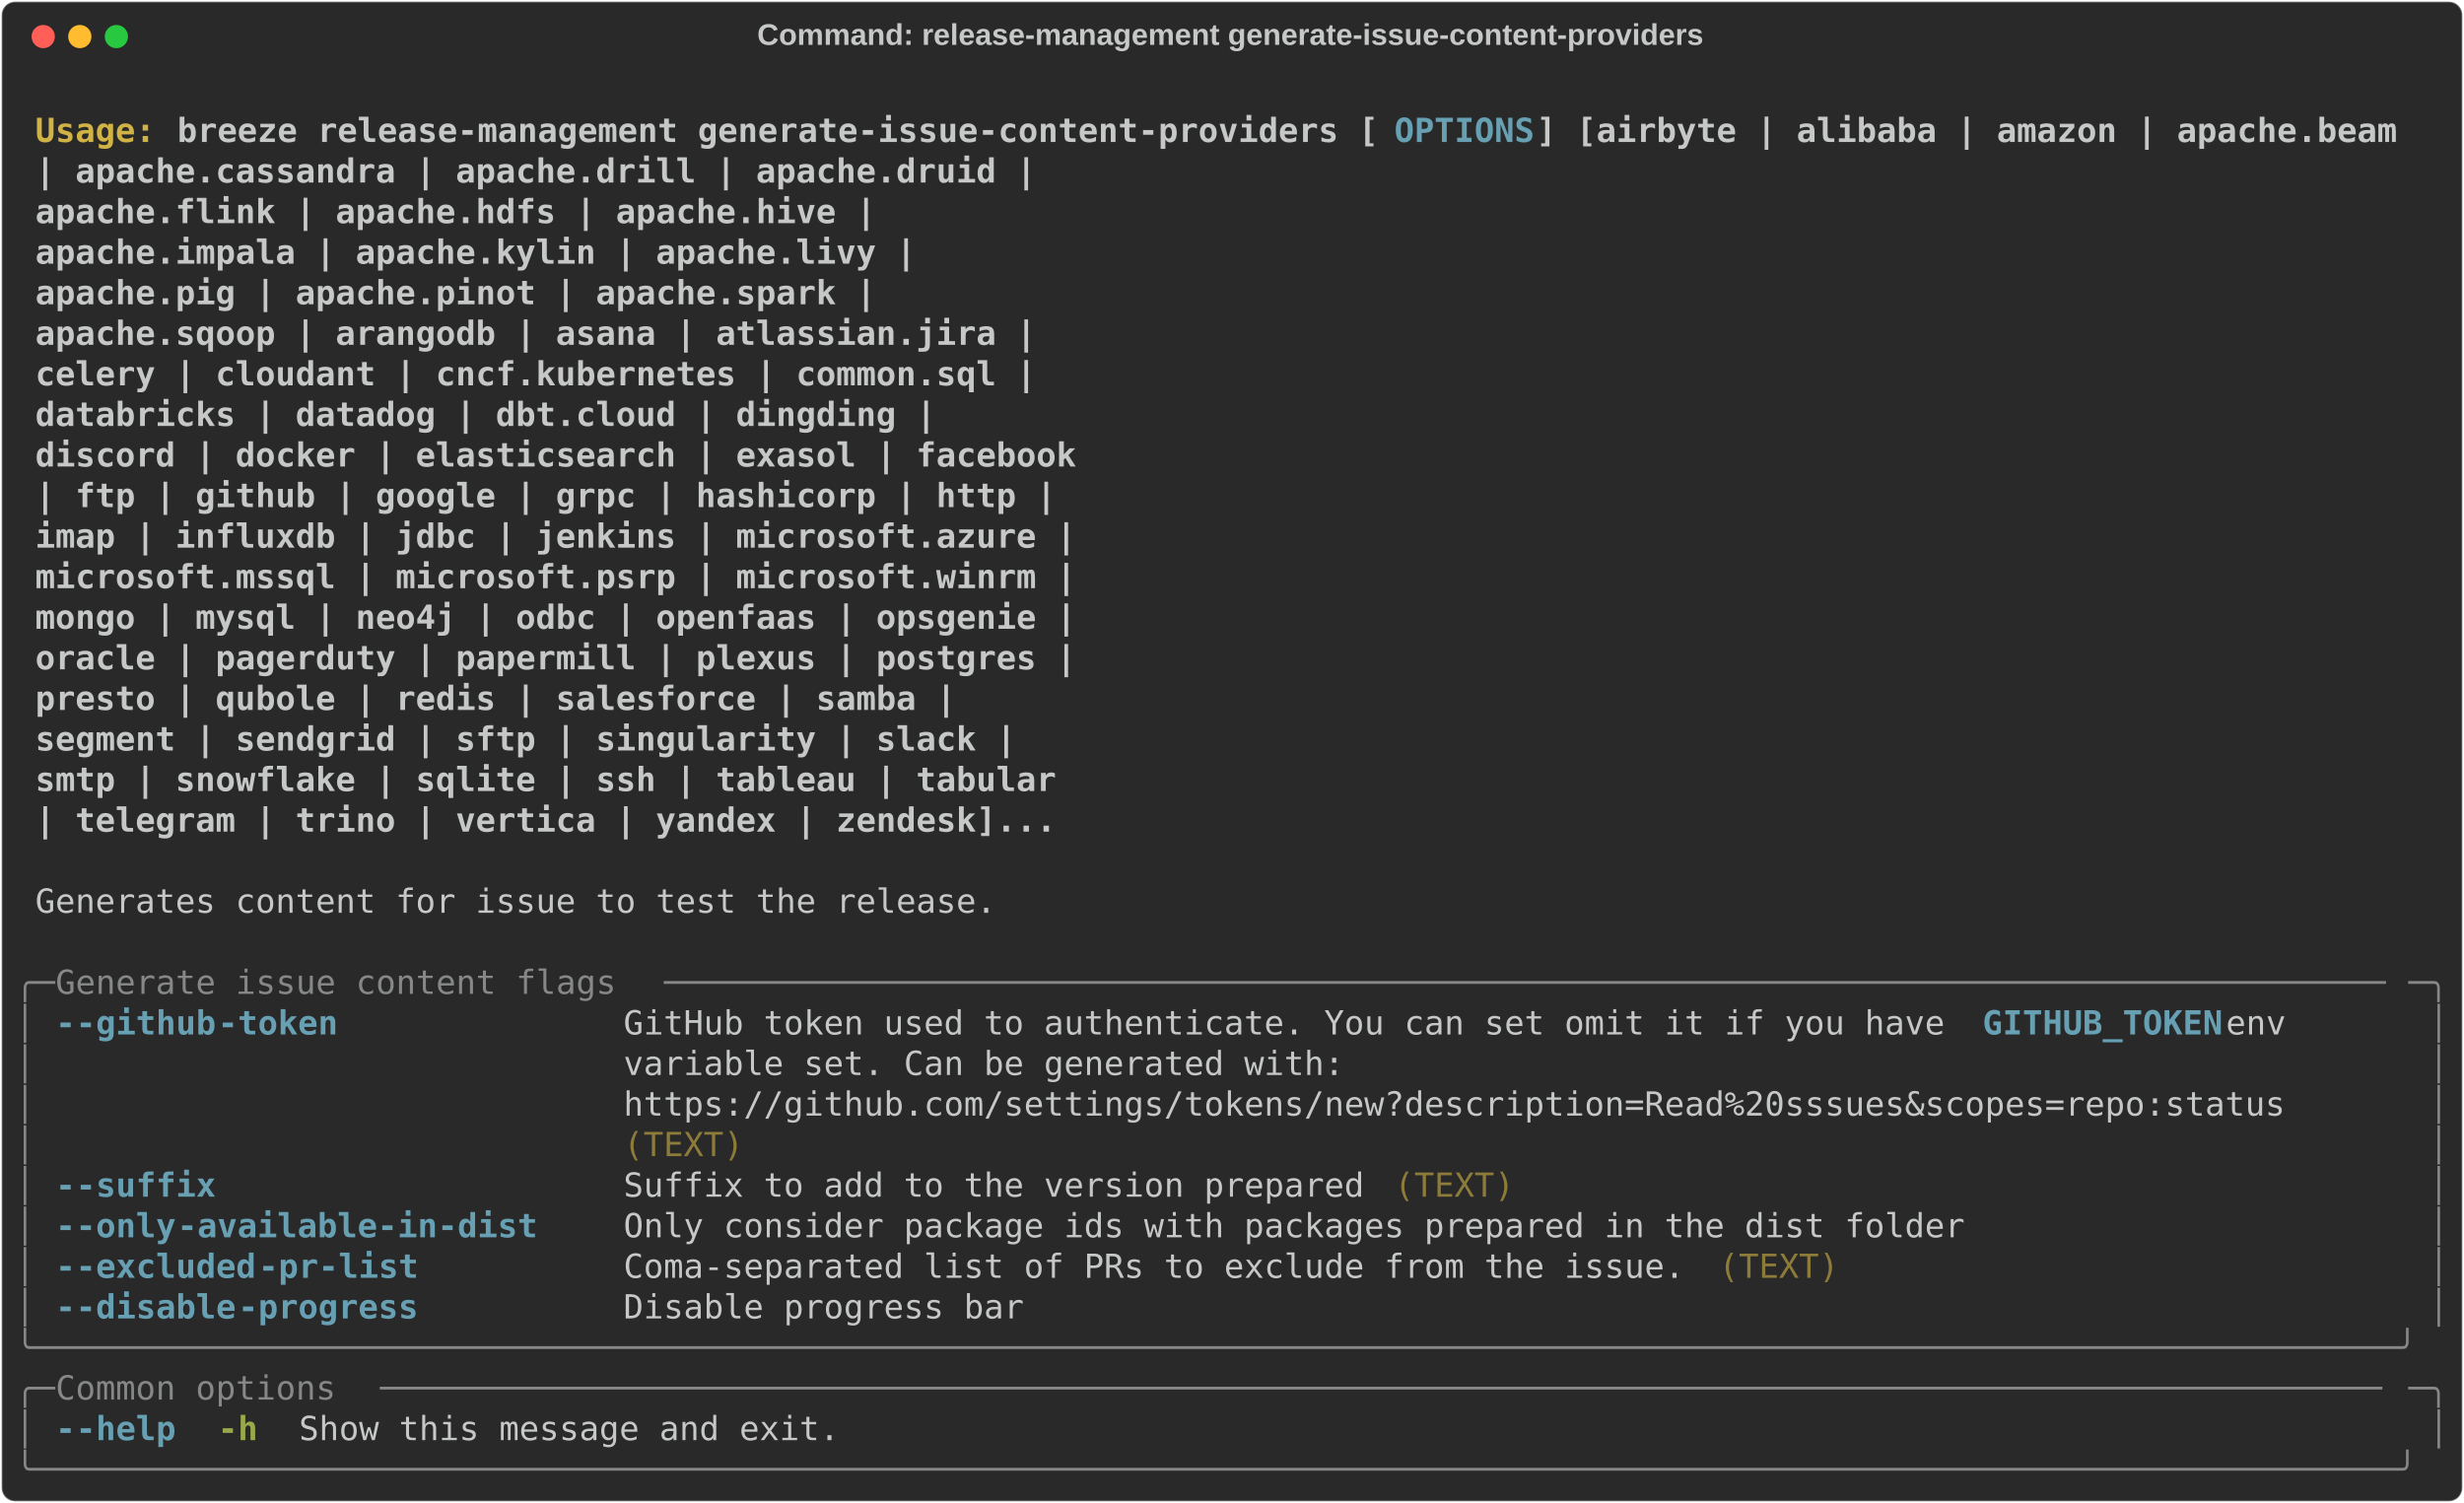
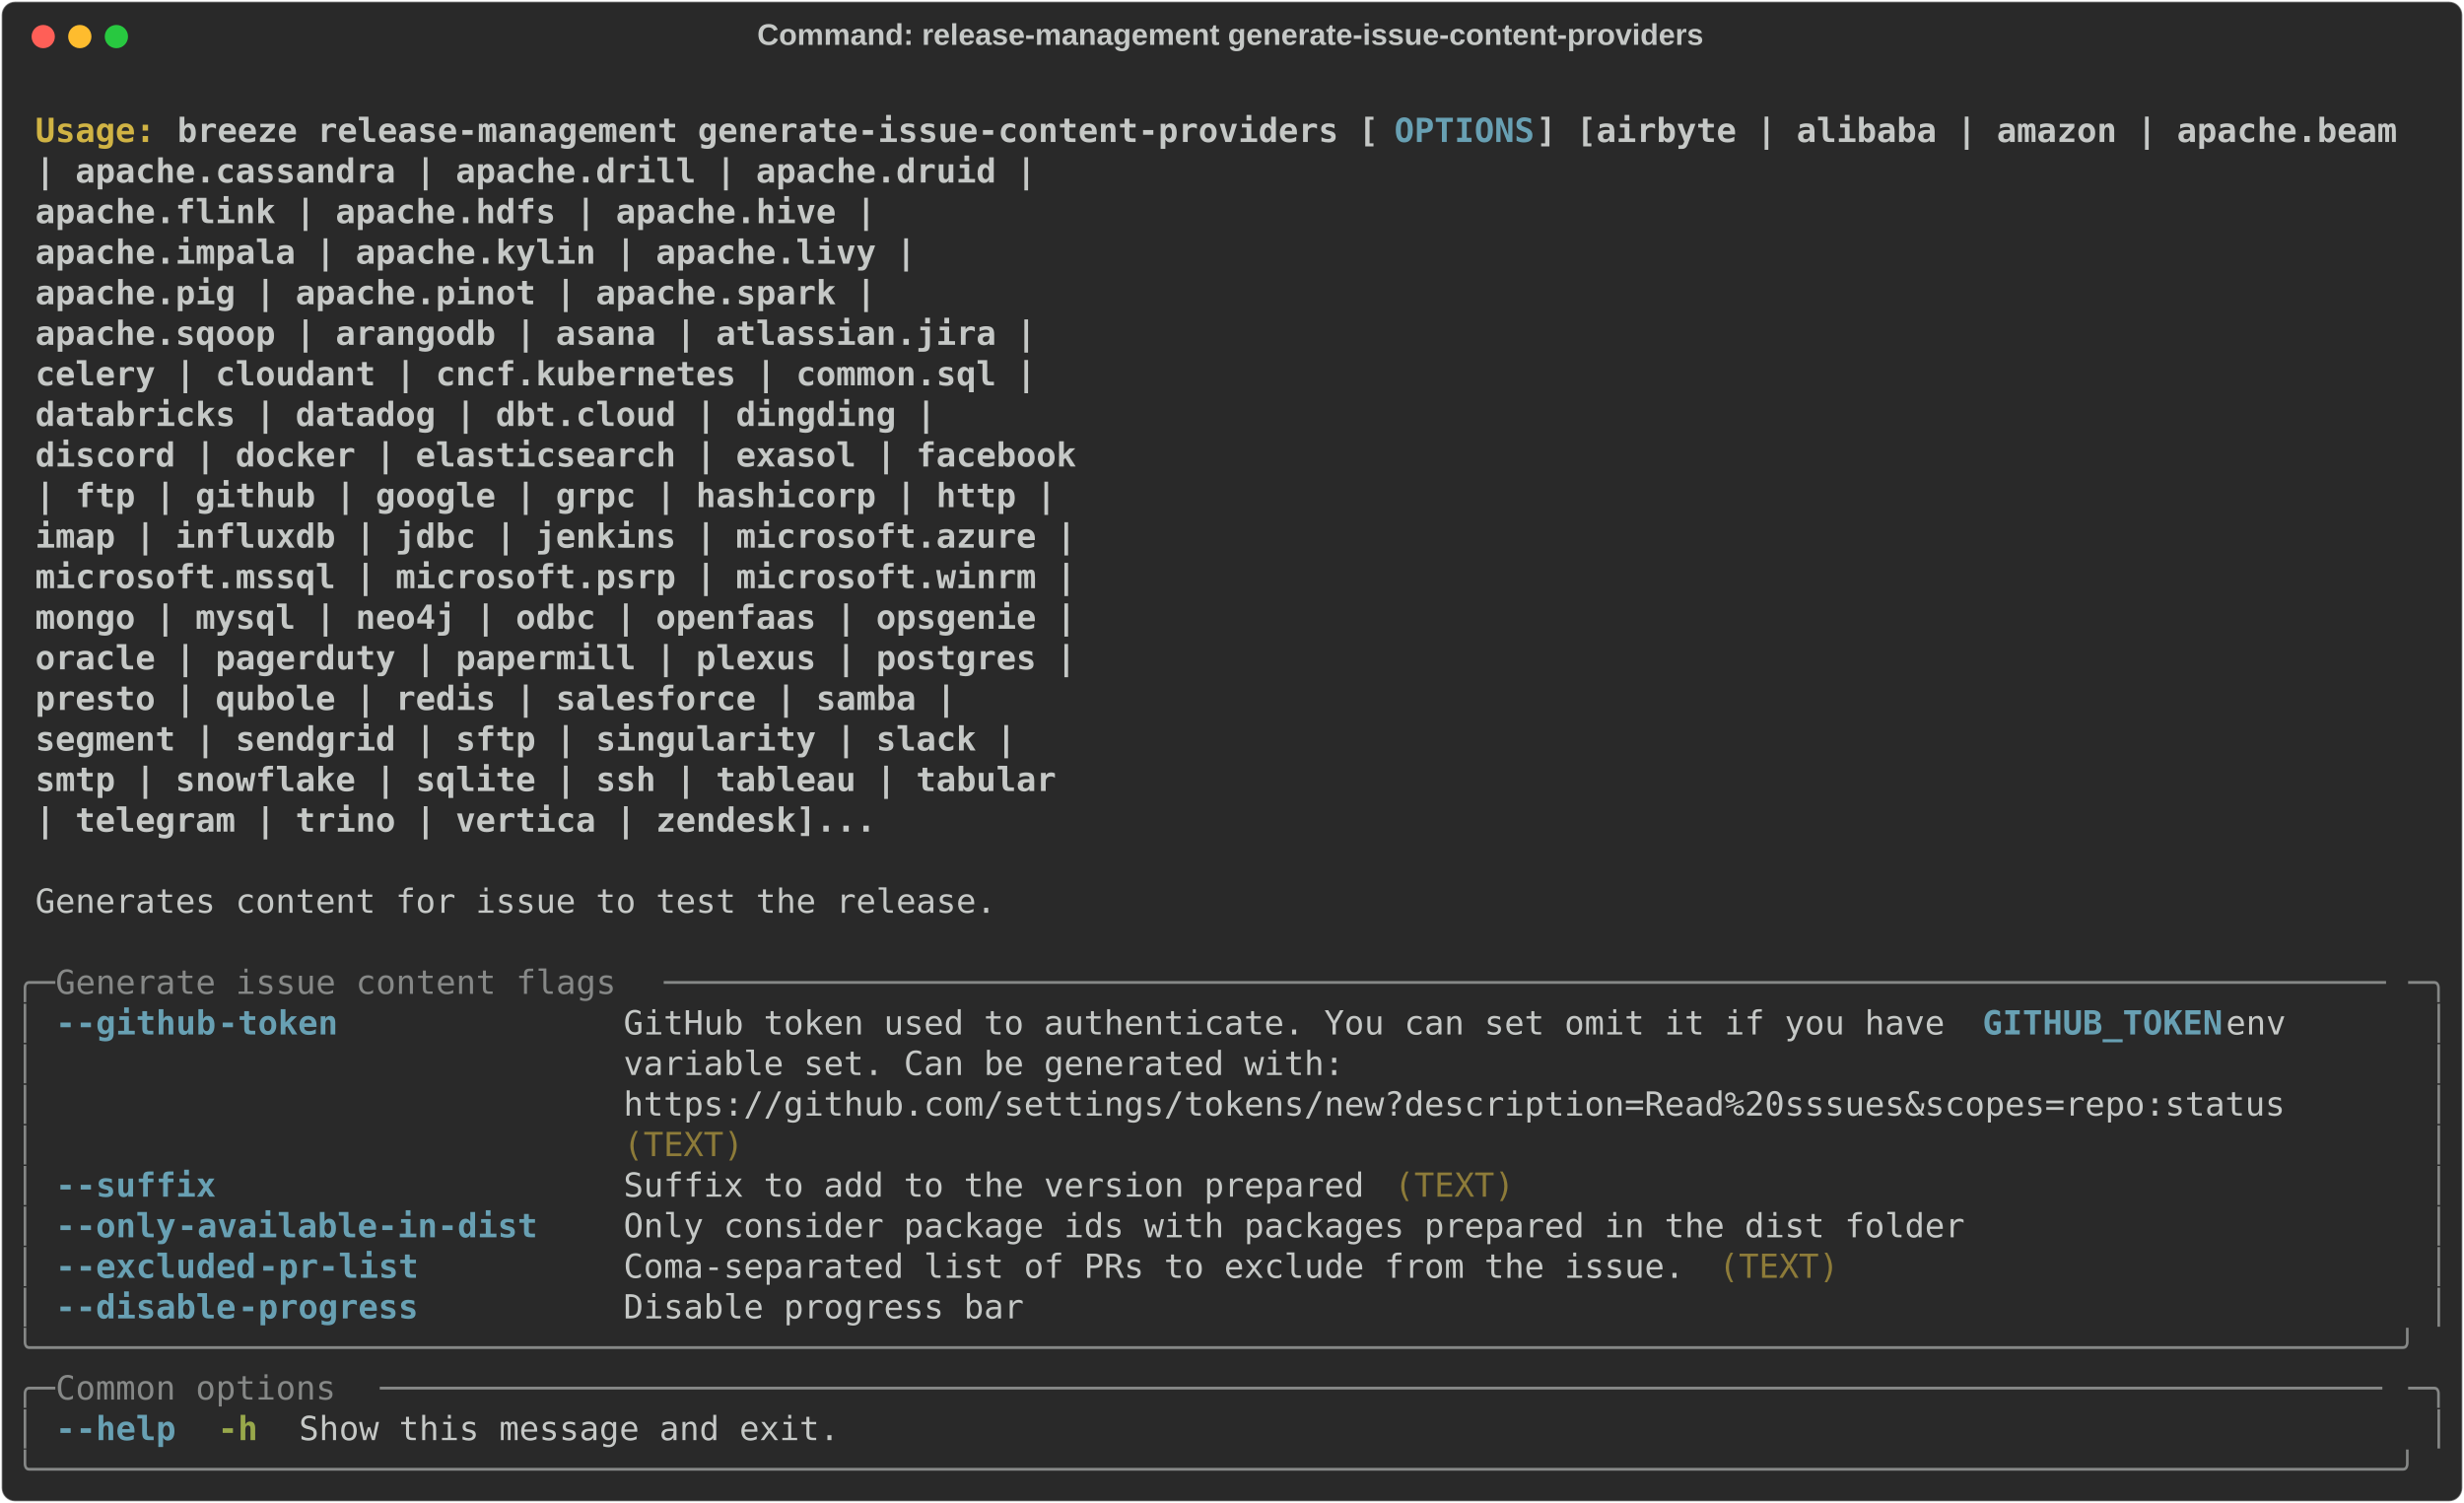
<svg xmlns="http://www.w3.org/2000/svg" class="rich-terminal" viewBox="0 0 1482 904.0">
  <style>

    @font-face {
        font-family: "Fira Code";
        src: local("FiraCode-Regular"),
                url("https://cdnjs.cloudflare.com/ajax/libs/firacode/6.2.0/woff2/FiraCode-Regular.woff2") format("woff2"),
                url("https://cdnjs.cloudflare.com/ajax/libs/firacode/6.2.0/woff/FiraCode-Regular.woff") format("woff");
        font-style: normal;
        font-weight: 400;
    }
    @font-face {
        font-family: "Fira Code";
        src: local("FiraCode-Bold"),
                url("https://cdnjs.cloudflare.com/ajax/libs/firacode/6.2.0/woff2/FiraCode-Bold.woff2") format("woff2"),
                url("https://cdnjs.cloudflare.com/ajax/libs/firacode/6.2.0/woff/FiraCode-Bold.woff") format("woff");
        font-style: bold;
        font-weight: 700;
    }

    .breeze-release-management-generate-issue-content-providers-matrix {
        font-family: Fira Code, monospace;
        font-size: 20px;
        line-height: 24.4px;
        font-variant-east-asian: full-width;
    }

    .breeze-release-management-generate-issue-content-providers-title {
        font-size: 18px;
        font-weight: bold;
        font-family: arial;
    }

    .breeze-release-management-generate-issue-content-providers-r1 { fill: #c5c8c6;font-weight: bold }
.breeze-release-management-generate-issue-content-providers-r2 { fill: #c5c8c6 }
.breeze-release-management-generate-issue-content-providers-r3 { fill: #d0b344;font-weight: bold }
.breeze-release-management-generate-issue-content-providers-r4 { fill: #68a0b3;font-weight: bold }
.breeze-release-management-generate-issue-content-providers-r5 { fill: #868887 }
.breeze-release-management-generate-issue-content-providers-r6 { fill: #8d7b39 }
.breeze-release-management-generate-issue-content-providers-r7 { fill: #98a84b;font-weight: bold }
    </style>
  <defs>
    <clipPath id="breeze-release-management-generate-issue-content-providers-clip-terminal">
      <rect x="0" y="0" width="1463.0" height="853.0" />
    </clipPath>
    <clipPath id="breeze-release-management-generate-issue-content-providers-line-0">
      <rect x="0" y="1.5" width="1464" height="24.65" />
    </clipPath>
    <clipPath id="breeze-release-management-generate-issue-content-providers-line-1">
      <rect x="0" y="25.9" width="1464" height="24.65" />
    </clipPath>
    <clipPath id="breeze-release-management-generate-issue-content-providers-line-2">
      <rect x="0" y="50.3" width="1464" height="24.65" />
    </clipPath>
    <clipPath id="breeze-release-management-generate-issue-content-providers-line-3">
      <rect x="0" y="74.7" width="1464" height="24.65" />
    </clipPath>
    <clipPath id="breeze-release-management-generate-issue-content-providers-line-4">
      <rect x="0" y="99.1" width="1464" height="24.65" />
    </clipPath>
    <clipPath id="breeze-release-management-generate-issue-content-providers-line-5">
      <rect x="0" y="123.5" width="1464" height="24.65" />
    </clipPath>
    <clipPath id="breeze-release-management-generate-issue-content-providers-line-6">
      <rect x="0" y="147.9" width="1464" height="24.65" />
    </clipPath>
    <clipPath id="breeze-release-management-generate-issue-content-providers-line-7">
      <rect x="0" y="172.3" width="1464" height="24.65" />
    </clipPath>
    <clipPath id="breeze-release-management-generate-issue-content-providers-line-8">
      <rect x="0" y="196.7" width="1464" height="24.65" />
    </clipPath>
    <clipPath id="breeze-release-management-generate-issue-content-providers-line-9">
      <rect x="0" y="221.1" width="1464" height="24.65" />
    </clipPath>
    <clipPath id="breeze-release-management-generate-issue-content-providers-line-10">
      <rect x="0" y="245.5" width="1464" height="24.65" />
    </clipPath>
    <clipPath id="breeze-release-management-generate-issue-content-providers-line-11">
      <rect x="0" y="269.9" width="1464" height="24.65" />
    </clipPath>
    <clipPath id="breeze-release-management-generate-issue-content-providers-line-12">
      <rect x="0" y="294.3" width="1464" height="24.65" />
    </clipPath>
    <clipPath id="breeze-release-management-generate-issue-content-providers-line-13">
      <rect x="0" y="318.7" width="1464" height="24.65" />
    </clipPath>
    <clipPath id="breeze-release-management-generate-issue-content-providers-line-14">
      <rect x="0" y="343.1" width="1464" height="24.65" />
    </clipPath>
    <clipPath id="breeze-release-management-generate-issue-content-providers-line-15">
      <rect x="0" y="367.5" width="1464" height="24.65" />
    </clipPath>
    <clipPath id="breeze-release-management-generate-issue-content-providers-line-16">
      <rect x="0" y="391.9" width="1464" height="24.65" />
    </clipPath>
    <clipPath id="breeze-release-management-generate-issue-content-providers-line-17">
      <rect x="0" y="416.3" width="1464" height="24.65" />
    </clipPath>
    <clipPath id="breeze-release-management-generate-issue-content-providers-line-18">
      <rect x="0" y="440.7" width="1464" height="24.65" />
    </clipPath>
    <clipPath id="breeze-release-management-generate-issue-content-providers-line-19">
      <rect x="0" y="465.1" width="1464" height="24.65" />
    </clipPath>
    <clipPath id="breeze-release-management-generate-issue-content-providers-line-20">
      <rect x="0" y="489.5" width="1464" height="24.65" />
    </clipPath>
    <clipPath id="breeze-release-management-generate-issue-content-providers-line-21">
      <rect x="0" y="513.9" width="1464" height="24.65" />
    </clipPath>
    <clipPath id="breeze-release-management-generate-issue-content-providers-line-22">
      <rect x="0" y="538.3" width="1464" height="24.65" />
    </clipPath>
    <clipPath id="breeze-release-management-generate-issue-content-providers-line-23">
      <rect x="0" y="562.7" width="1464" height="24.65" />
    </clipPath>
    <clipPath id="breeze-release-management-generate-issue-content-providers-line-24">
      <rect x="0" y="587.1" width="1464" height="24.65" />
    </clipPath>
    <clipPath id="breeze-release-management-generate-issue-content-providers-line-25">
      <rect x="0" y="611.5" width="1464" height="24.65" />
    </clipPath>
    <clipPath id="breeze-release-management-generate-issue-content-providers-line-26">
      <rect x="0" y="635.9" width="1464" height="24.65" />
    </clipPath>
    <clipPath id="breeze-release-management-generate-issue-content-providers-line-27">
      <rect x="0" y="660.3" width="1464" height="24.65" />
    </clipPath>
    <clipPath id="breeze-release-management-generate-issue-content-providers-line-28">
      <rect x="0" y="684.7" width="1464" height="24.65" />
    </clipPath>
    <clipPath id="breeze-release-management-generate-issue-content-providers-line-29">
      <rect x="0" y="709.1" width="1464" height="24.65" />
    </clipPath>
    <clipPath id="breeze-release-management-generate-issue-content-providers-line-30">
      <rect x="0" y="733.5" width="1464" height="24.65" />
    </clipPath>
    <clipPath id="breeze-release-management-generate-issue-content-providers-line-31">
      <rect x="0" y="757.9" width="1464" height="24.65" />
    </clipPath>
    <clipPath id="breeze-release-management-generate-issue-content-providers-line-32">
      <rect x="0" y="782.3" width="1464" height="24.65" />
    </clipPath>
    <clipPath id="breeze-release-management-generate-issue-content-providers-line-33">
      <rect x="0" y="806.7" width="1464" height="24.65" />
    </clipPath>
  </defs>
  <rect fill="#292929" stroke="rgba(255,255,255,0.35)" stroke-width="1" x="1" y="1" width="1480" height="902" rx="8" />
  <text class="breeze-release-management-generate-issue-content-providers-title" fill="#c5c8c6" text-anchor="middle" x="740" y="27">Command: release-management generate-issue-content-providers</text>
  <g transform="translate(26,22)">
    <circle cx="0" cy="0" r="7" fill="#ff5f57" />
    <circle cx="22" cy="0" r="7" fill="#febc2e" />
    <circle cx="44" cy="0" r="7" fill="#28c840" />
  </g>
  <g transform="translate(9, 41)" clip-path="url(#breeze-release-management-generate-issue-content-providers-clip-terminal)">
    <g class="breeze-release-management-generate-issue-content-providers-matrix">
      <text class="breeze-release-management-generate-issue-content-providers-r2" x="1464" y="20" textLength="12.2" clip-path="url(#breeze-release-management-generate-issue-content-providers-line-0)">
</text>
      <text class="breeze-release-management-generate-issue-content-providers-r3" x="12.2" y="44.4" textLength="85.4" clip-path="url(#breeze-release-management-generate-issue-content-providers-line-1)">Usage: </text>
      <text class="breeze-release-management-generate-issue-content-providers-r1" x="97.6" y="44.4" textLength="732" clip-path="url(#breeze-release-management-generate-issue-content-providers-line-1)">breeze release-management generate-issue-content-providers [</text>
      <text class="breeze-release-management-generate-issue-content-providers-r4" x="829.6" y="44.4" textLength="85.4" clip-path="url(#breeze-release-management-generate-issue-content-providers-line-1)">OPTIONS</text>
      <text class="breeze-release-management-generate-issue-content-providers-r1" x="915" y="44.4" textLength="524.6" clip-path="url(#breeze-release-management-generate-issue-content-providers-line-1)">] [airbyte | alibaba | amazon | apache.beam</text>
      <text class="breeze-release-management-generate-issue-content-providers-r2" x="1464" y="44.4" textLength="12.2" clip-path="url(#breeze-release-management-generate-issue-content-providers-line-1)">
</text>
      <text class="breeze-release-management-generate-issue-content-providers-r1" x="12.2" y="68.8" textLength="1415.2" clip-path="url(#breeze-release-management-generate-issue-content-providers-line-2)">                                                                  | apache.cassandra | apache.drill | apache.druid |</text>
      <text class="breeze-release-management-generate-issue-content-providers-r2" x="1464" y="68.8" textLength="12.2" clip-path="url(#breeze-release-management-generate-issue-content-providers-line-2)">
</text>
      <text class="breeze-release-management-generate-issue-content-providers-r1" x="12.2" y="93.2" textLength="1317.6" clip-path="url(#breeze-release-management-generate-issue-content-providers-line-3)">                                                                  apache.flink | apache.hdfs | apache.hive |</text>
      <text class="breeze-release-management-generate-issue-content-providers-r2" x="1464" y="93.2" textLength="12.2" clip-path="url(#breeze-release-management-generate-issue-content-providers-line-3)">
</text>
      <text class="breeze-release-management-generate-issue-content-providers-r1" x="12.2" y="117.6" textLength="1342" clip-path="url(#breeze-release-management-generate-issue-content-providers-line-4)">                                                                  apache.impala | apache.kylin | apache.livy |</text>
      <text class="breeze-release-management-generate-issue-content-providers-r2" x="1464" y="117.6" textLength="12.2" clip-path="url(#breeze-release-management-generate-issue-content-providers-line-4)">
</text>
      <text class="breeze-release-management-generate-issue-content-providers-r1" x="12.2" y="142" textLength="1317.6" clip-path="url(#breeze-release-management-generate-issue-content-providers-line-5)">                                                                  apache.pig | apache.pinot | apache.spark |</text>
      <text class="breeze-release-management-generate-issue-content-providers-r2" x="1464" y="142" textLength="12.2" clip-path="url(#breeze-release-management-generate-issue-content-providers-line-5)">
</text>
      <text class="breeze-release-management-generate-issue-content-providers-r1" x="12.2" y="166.4" textLength="1415.2" clip-path="url(#breeze-release-management-generate-issue-content-providers-line-6)">                                                                  apache.sqoop | arangodb | asana | atlassian.jira |</text>
      <text class="breeze-release-management-generate-issue-content-providers-r2" x="1464" y="166.4" textLength="12.2" clip-path="url(#breeze-release-management-generate-issue-content-providers-line-6)">
</text>
      <text class="breeze-release-management-generate-issue-content-providers-r1" x="12.2" y="190.8" textLength="1415.2" clip-path="url(#breeze-release-management-generate-issue-content-providers-line-7)">                                                                  celery | cloudant | cncf.kubernetes | common.sql |</text>
      <text class="breeze-release-management-generate-issue-content-providers-r2" x="1464" y="190.8" textLength="12.2" clip-path="url(#breeze-release-management-generate-issue-content-providers-line-7)">
</text>
      <text class="breeze-release-management-generate-issue-content-providers-r1" x="12.2" y="215.2" textLength="1354.2" clip-path="url(#breeze-release-management-generate-issue-content-providers-line-8)">                                                                  databricks | datadog | dbt.cloud | dingding |</text>
      <text class="breeze-release-management-generate-issue-content-providers-r2" x="1464" y="215.2" textLength="12.2" clip-path="url(#breeze-release-management-generate-issue-content-providers-line-8)">
</text>
      <text class="breeze-release-management-generate-issue-content-providers-r1" x="12.2" y="239.6" textLength="1439.6" clip-path="url(#breeze-release-management-generate-issue-content-providers-line-9)">                                                                  discord | docker | elasticsearch | exasol | facebook</text>
      <text class="breeze-release-management-generate-issue-content-providers-r2" x="1464" y="239.6" textLength="12.2" clip-path="url(#breeze-release-management-generate-issue-content-providers-line-9)">
</text>
      <text class="breeze-release-management-generate-issue-content-providers-r1" x="12.2" y="264" textLength="1427.4" clip-path="url(#breeze-release-management-generate-issue-content-providers-line-10)">                                                                  | ftp | github | google | grpc | hashicorp | http |</text>
      <text class="breeze-release-management-generate-issue-content-providers-r2" x="1464" y="264" textLength="12.2" clip-path="url(#breeze-release-management-generate-issue-content-providers-line-10)">
</text>
      <text class="breeze-release-management-generate-issue-content-providers-r1" x="12.2" y="288.4" textLength="1439.6" clip-path="url(#breeze-release-management-generate-issue-content-providers-line-11)">                                                                  imap | influxdb | jdbc | jenkins | microsoft.azure |</text>
      <text class="breeze-release-management-generate-issue-content-providers-r2" x="1464" y="288.4" textLength="12.2" clip-path="url(#breeze-release-management-generate-issue-content-providers-line-11)">
</text>
      <text class="breeze-release-management-generate-issue-content-providers-r1" x="12.2" y="312.8" textLength="1439.6" clip-path="url(#breeze-release-management-generate-issue-content-providers-line-12)">                                                                  microsoft.mssql | microsoft.psrp | microsoft.winrm |</text>
      <text class="breeze-release-management-generate-issue-content-providers-r2" x="1464" y="312.8" textLength="12.2" clip-path="url(#breeze-release-management-generate-issue-content-providers-line-12)">
</text>
      <text class="breeze-release-management-generate-issue-content-providers-r1" x="12.2" y="337.2" textLength="1439.6" clip-path="url(#breeze-release-management-generate-issue-content-providers-line-13)">                                                                  mongo | mysql | neo4j | odbc | openfaas | opsgenie |</text>
      <text class="breeze-release-management-generate-issue-content-providers-r2" x="1464" y="337.2" textLength="12.2" clip-path="url(#breeze-release-management-generate-issue-content-providers-line-13)">
</text>
      <text class="breeze-release-management-generate-issue-content-providers-r1" x="12.2" y="361.6" textLength="1439.6" clip-path="url(#breeze-release-management-generate-issue-content-providers-line-14)">                                                                  oracle | pagerduty | papermill | plexus | postgres |</text>
      <text class="breeze-release-management-generate-issue-content-providers-r2" x="1464" y="361.6" textLength="12.2" clip-path="url(#breeze-release-management-generate-issue-content-providers-line-14)">
</text>
      <text class="breeze-release-management-generate-issue-content-providers-r1" x="12.2" y="386" textLength="1366.4" clip-path="url(#breeze-release-management-generate-issue-content-providers-line-15)">                                                                  presto | qubole | redis | salesforce | samba |</text>
      <text class="breeze-release-management-generate-issue-content-providers-r2" x="1464" y="386" textLength="12.2" clip-path="url(#breeze-release-management-generate-issue-content-providers-line-15)">
</text>
      <text class="breeze-release-management-generate-issue-content-providers-r1" x="12.2" y="410.4" textLength="1403" clip-path="url(#breeze-release-management-generate-issue-content-providers-line-16)">                                                                  segment | sendgrid | sftp | singularity | slack |</text>
      <text class="breeze-release-management-generate-issue-content-providers-r2" x="1464" y="410.4" textLength="12.2" clip-path="url(#breeze-release-management-generate-issue-content-providers-line-16)">
</text>
      <text class="breeze-release-management-generate-issue-content-providers-r1" x="12.2" y="434.8" textLength="1427.4" clip-path="url(#breeze-release-management-generate-issue-content-providers-line-17)">                                                                  smtp | snowflake | sqlite | ssh | tableau | tabular</text>
      <text class="breeze-release-management-generate-issue-content-providers-r2" x="1464" y="434.8" textLength="12.2" clip-path="url(#breeze-release-management-generate-issue-content-providers-line-17)">
</text>
-       <text class="breeze-release-management-generate-issue-content-providers-r1" x="12.2" y="459.2" textLength="1427.4" clip-path="url(#breeze-release-management-generate-issue-content-providers-line-18)">                                                                  | telegram | trino | vertica | yandex | zendesk]...</text>
+       <text class="breeze-release-management-generate-issue-content-providers-r1" x="12.2" y="459.2" textLength="1317.6" clip-path="url(#breeze-release-management-generate-issue-content-providers-line-18)">                                                                  | telegram | trino | vertica | zendesk]...</text>
      <text class="breeze-release-management-generate-issue-content-providers-r2" x="1464" y="459.2" textLength="12.2" clip-path="url(#breeze-release-management-generate-issue-content-providers-line-18)">
</text>
      <text class="breeze-release-management-generate-issue-content-providers-r2" x="1464" y="483.6" textLength="12.2" clip-path="url(#breeze-release-management-generate-issue-content-providers-line-19)">
</text>
      <text class="breeze-release-management-generate-issue-content-providers-r2" x="12.2" y="508" textLength="585.6" clip-path="url(#breeze-release-management-generate-issue-content-providers-line-20)">Generates content for issue to test the release.</text>
      <text class="breeze-release-management-generate-issue-content-providers-r2" x="1464" y="508" textLength="12.2" clip-path="url(#breeze-release-management-generate-issue-content-providers-line-20)">
</text>
      <text class="breeze-release-management-generate-issue-content-providers-r2" x="1464" y="532.4" textLength="12.2" clip-path="url(#breeze-release-management-generate-issue-content-providers-line-21)">
</text>
      <text class="breeze-release-management-generate-issue-content-providers-r5" x="0" y="556.8" textLength="24.4" clip-path="url(#breeze-release-management-generate-issue-content-providers-line-22)">╭─</text>
      <text class="breeze-release-management-generate-issue-content-providers-r5" x="24.4" y="556.8" textLength="366" clip-path="url(#breeze-release-management-generate-issue-content-providers-line-22)"> Generate issue content flags </text>
      <text class="breeze-release-management-generate-issue-content-providers-r5" x="390.4" y="556.8" textLength="1049.2" clip-path="url(#breeze-release-management-generate-issue-content-providers-line-22)">──────────────────────────────────────────────────────────────────────────────────────</text>
      <text class="breeze-release-management-generate-issue-content-providers-r5" x="1439.6" y="556.8" textLength="24.4" clip-path="url(#breeze-release-management-generate-issue-content-providers-line-22)">─╮</text>
      <text class="breeze-release-management-generate-issue-content-providers-r2" x="1464" y="556.8" textLength="12.2" clip-path="url(#breeze-release-management-generate-issue-content-providers-line-22)">
</text>
      <text class="breeze-release-management-generate-issue-content-providers-r5" x="0" y="581.2" textLength="12.2" clip-path="url(#breeze-release-management-generate-issue-content-providers-line-23)">│</text>
      <text class="breeze-release-management-generate-issue-content-providers-r4" x="24.4" y="581.2" textLength="12.2" clip-path="url(#breeze-release-management-generate-issue-content-providers-line-23)">-</text>
      <text class="breeze-release-management-generate-issue-content-providers-r4" x="36.6" y="581.2" textLength="85.4" clip-path="url(#breeze-release-management-generate-issue-content-providers-line-23)">-github</text>
      <text class="breeze-release-management-generate-issue-content-providers-r4" x="122" y="581.2" textLength="73.2" clip-path="url(#breeze-release-management-generate-issue-content-providers-line-23)">-token</text>
      <text class="breeze-release-management-generate-issue-content-providers-r2" x="366" y="581.2" textLength="817.4" clip-path="url(#breeze-release-management-generate-issue-content-providers-line-23)">GitHub token used to authenticate. You can set omit it if you have </text>
      <text class="breeze-release-management-generate-issue-content-providers-r4" x="1183.4" y="581.2" textLength="146.4" clip-path="url(#breeze-release-management-generate-issue-content-providers-line-23)">GITHUB_TOKEN</text>
      <text class="breeze-release-management-generate-issue-content-providers-r2" x="1329.8" y="581.2" textLength="109.8" clip-path="url(#breeze-release-management-generate-issue-content-providers-line-23)"> env     </text>
      <text class="breeze-release-management-generate-issue-content-providers-r5" x="1451.8" y="581.2" textLength="12.2" clip-path="url(#breeze-release-management-generate-issue-content-providers-line-23)">│</text>
      <text class="breeze-release-management-generate-issue-content-providers-r2" x="1464" y="581.2" textLength="12.2" clip-path="url(#breeze-release-management-generate-issue-content-providers-line-23)">
</text>
      <text class="breeze-release-management-generate-issue-content-providers-r5" x="0" y="605.6" textLength="12.2" clip-path="url(#breeze-release-management-generate-issue-content-providers-line-24)">│</text>
      <text class="breeze-release-management-generate-issue-content-providers-r2" x="366" y="605.6" textLength="1073.6" clip-path="url(#breeze-release-management-generate-issue-content-providers-line-24)">variable set. Can be generated with:                                                    </text>
      <text class="breeze-release-management-generate-issue-content-providers-r5" x="1451.8" y="605.6" textLength="12.2" clip-path="url(#breeze-release-management-generate-issue-content-providers-line-24)">│</text>
      <text class="breeze-release-management-generate-issue-content-providers-r2" x="1464" y="605.6" textLength="12.2" clip-path="url(#breeze-release-management-generate-issue-content-providers-line-24)">
</text>
      <text class="breeze-release-management-generate-issue-content-providers-r5" x="0" y="630" textLength="12.2" clip-path="url(#breeze-release-management-generate-issue-content-providers-line-25)">│</text>
      <text class="breeze-release-management-generate-issue-content-providers-r2" x="366" y="630" textLength="1073.6" clip-path="url(#breeze-release-management-generate-issue-content-providers-line-25)">https://github.com/settings/tokens/new?description=Read%20sssues&amp;scopes=repo:status     </text>
      <text class="breeze-release-management-generate-issue-content-providers-r5" x="1451.8" y="630" textLength="12.2" clip-path="url(#breeze-release-management-generate-issue-content-providers-line-25)">│</text>
      <text class="breeze-release-management-generate-issue-content-providers-r2" x="1464" y="630" textLength="12.2" clip-path="url(#breeze-release-management-generate-issue-content-providers-line-25)">
</text>
      <text class="breeze-release-management-generate-issue-content-providers-r5" x="0" y="654.4" textLength="12.2" clip-path="url(#breeze-release-management-generate-issue-content-providers-line-26)">│</text>
      <text class="breeze-release-management-generate-issue-content-providers-r6" x="366" y="654.4" textLength="1073.6" clip-path="url(#breeze-release-management-generate-issue-content-providers-line-26)">(TEXT)                                                                                  </text>
      <text class="breeze-release-management-generate-issue-content-providers-r5" x="1451.8" y="654.4" textLength="12.2" clip-path="url(#breeze-release-management-generate-issue-content-providers-line-26)">│</text>
      <text class="breeze-release-management-generate-issue-content-providers-r2" x="1464" y="654.4" textLength="12.2" clip-path="url(#breeze-release-management-generate-issue-content-providers-line-26)">
</text>
      <text class="breeze-release-management-generate-issue-content-providers-r5" x="0" y="678.8" textLength="12.2" clip-path="url(#breeze-release-management-generate-issue-content-providers-line-27)">│</text>
      <text class="breeze-release-management-generate-issue-content-providers-r4" x="24.4" y="678.8" textLength="12.2" clip-path="url(#breeze-release-management-generate-issue-content-providers-line-27)">-</text>
      <text class="breeze-release-management-generate-issue-content-providers-r4" x="36.6" y="678.8" textLength="85.4" clip-path="url(#breeze-release-management-generate-issue-content-providers-line-27)">-suffix</text>
      <text class="breeze-release-management-generate-issue-content-providers-r2" x="366" y="678.8" textLength="451.4" clip-path="url(#breeze-release-management-generate-issue-content-providers-line-27)">Suffix to add to the version prepared</text>
      <text class="breeze-release-management-generate-issue-content-providers-r6" x="829.6" y="678.8" textLength="73.2" clip-path="url(#breeze-release-management-generate-issue-content-providers-line-27)">(TEXT)</text>
      <text class="breeze-release-management-generate-issue-content-providers-r5" x="1451.8" y="678.8" textLength="12.2" clip-path="url(#breeze-release-management-generate-issue-content-providers-line-27)">│</text>
      <text class="breeze-release-management-generate-issue-content-providers-r2" x="1464" y="678.8" textLength="12.2" clip-path="url(#breeze-release-management-generate-issue-content-providers-line-27)">
</text>
      <text class="breeze-release-management-generate-issue-content-providers-r5" x="0" y="703.2" textLength="12.2" clip-path="url(#breeze-release-management-generate-issue-content-providers-line-28)">│</text>
      <text class="breeze-release-management-generate-issue-content-providers-r4" x="24.4" y="703.2" textLength="12.2" clip-path="url(#breeze-release-management-generate-issue-content-providers-line-28)">-</text>
      <text class="breeze-release-management-generate-issue-content-providers-r4" x="36.6" y="703.2" textLength="61" clip-path="url(#breeze-release-management-generate-issue-content-providers-line-28)">-only</text>
      <text class="breeze-release-management-generate-issue-content-providers-r4" x="97.6" y="703.2" textLength="219.6" clip-path="url(#breeze-release-management-generate-issue-content-providers-line-28)">-available-in-dist</text>
      <text class="breeze-release-management-generate-issue-content-providers-r2" x="366" y="703.2" textLength="817.4" clip-path="url(#breeze-release-management-generate-issue-content-providers-line-28)">Only consider package ids with packages prepared in the dist folder</text>
      <text class="breeze-release-management-generate-issue-content-providers-r5" x="1451.8" y="703.2" textLength="12.2" clip-path="url(#breeze-release-management-generate-issue-content-providers-line-28)">│</text>
      <text class="breeze-release-management-generate-issue-content-providers-r2" x="1464" y="703.2" textLength="12.2" clip-path="url(#breeze-release-management-generate-issue-content-providers-line-28)">
</text>
      <text class="breeze-release-management-generate-issue-content-providers-r5" x="0" y="727.6" textLength="12.2" clip-path="url(#breeze-release-management-generate-issue-content-providers-line-29)">│</text>
      <text class="breeze-release-management-generate-issue-content-providers-r4" x="24.4" y="727.6" textLength="12.2" clip-path="url(#breeze-release-management-generate-issue-content-providers-line-29)">-</text>
      <text class="breeze-release-management-generate-issue-content-providers-r4" x="36.6" y="727.6" textLength="109.8" clip-path="url(#breeze-release-management-generate-issue-content-providers-line-29)">-excluded</text>
      <text class="breeze-release-management-generate-issue-content-providers-r4" x="146.4" y="727.6" textLength="97.6" clip-path="url(#breeze-release-management-generate-issue-content-providers-line-29)">-pr-list</text>
      <text class="breeze-release-management-generate-issue-content-providers-r2" x="366" y="727.6" textLength="646.6" clip-path="url(#breeze-release-management-generate-issue-content-providers-line-29)">Coma-separated list of PRs to exclude from the issue.</text>
      <text class="breeze-release-management-generate-issue-content-providers-r6" x="1024.8" y="727.6" textLength="73.2" clip-path="url(#breeze-release-management-generate-issue-content-providers-line-29)">(TEXT)</text>
      <text class="breeze-release-management-generate-issue-content-providers-r5" x="1451.8" y="727.6" textLength="12.2" clip-path="url(#breeze-release-management-generate-issue-content-providers-line-29)">│</text>
      <text class="breeze-release-management-generate-issue-content-providers-r2" x="1464" y="727.6" textLength="12.2" clip-path="url(#breeze-release-management-generate-issue-content-providers-line-29)">
</text>
      <text class="breeze-release-management-generate-issue-content-providers-r5" x="0" y="752" textLength="12.2" clip-path="url(#breeze-release-management-generate-issue-content-providers-line-30)">│</text>
      <text class="breeze-release-management-generate-issue-content-providers-r4" x="24.4" y="752" textLength="12.2" clip-path="url(#breeze-release-management-generate-issue-content-providers-line-30)">-</text>
      <text class="breeze-release-management-generate-issue-content-providers-r4" x="36.6" y="752" textLength="97.6" clip-path="url(#breeze-release-management-generate-issue-content-providers-line-30)">-disable</text>
      <text class="breeze-release-management-generate-issue-content-providers-r4" x="134.2" y="752" textLength="109.8" clip-path="url(#breeze-release-management-generate-issue-content-providers-line-30)">-progress</text>
      <text class="breeze-release-management-generate-issue-content-providers-r2" x="366" y="752" textLength="244" clip-path="url(#breeze-release-management-generate-issue-content-providers-line-30)">Disable progress bar</text>
      <text class="breeze-release-management-generate-issue-content-providers-r5" x="1451.8" y="752" textLength="12.2" clip-path="url(#breeze-release-management-generate-issue-content-providers-line-30)">│</text>
      <text class="breeze-release-management-generate-issue-content-providers-r2" x="1464" y="752" textLength="12.2" clip-path="url(#breeze-release-management-generate-issue-content-providers-line-30)">
</text>
      <text class="breeze-release-management-generate-issue-content-providers-r5" x="0" y="776.4" textLength="1464" clip-path="url(#breeze-release-management-generate-issue-content-providers-line-31)">╰──────────────────────────────────────────────────────────────────────────────────────────────────────────────────────╯</text>
      <text class="breeze-release-management-generate-issue-content-providers-r2" x="1464" y="776.4" textLength="12.2" clip-path="url(#breeze-release-management-generate-issue-content-providers-line-31)">
</text>
      <text class="breeze-release-management-generate-issue-content-providers-r5" x="0" y="800.8" textLength="24.4" clip-path="url(#breeze-release-management-generate-issue-content-providers-line-32)">╭─</text>
      <text class="breeze-release-management-generate-issue-content-providers-r5" x="24.4" y="800.8" textLength="195.2" clip-path="url(#breeze-release-management-generate-issue-content-providers-line-32)"> Common options </text>
      <text class="breeze-release-management-generate-issue-content-providers-r5" x="219.6" y="800.8" textLength="1220" clip-path="url(#breeze-release-management-generate-issue-content-providers-line-32)">────────────────────────────────────────────────────────────────────────────────────────────────────</text>
      <text class="breeze-release-management-generate-issue-content-providers-r5" x="1439.6" y="800.8" textLength="24.4" clip-path="url(#breeze-release-management-generate-issue-content-providers-line-32)">─╮</text>
      <text class="breeze-release-management-generate-issue-content-providers-r2" x="1464" y="800.8" textLength="12.2" clip-path="url(#breeze-release-management-generate-issue-content-providers-line-32)">
</text>
      <text class="breeze-release-management-generate-issue-content-providers-r5" x="0" y="825.2" textLength="12.2" clip-path="url(#breeze-release-management-generate-issue-content-providers-line-33)">│</text>
      <text class="breeze-release-management-generate-issue-content-providers-r4" x="24.4" y="825.2" textLength="12.2" clip-path="url(#breeze-release-management-generate-issue-content-providers-line-33)">-</text>
      <text class="breeze-release-management-generate-issue-content-providers-r4" x="36.6" y="825.2" textLength="61" clip-path="url(#breeze-release-management-generate-issue-content-providers-line-33)">-help</text>
      <text class="breeze-release-management-generate-issue-content-providers-r7" x="122" y="825.2" textLength="24.4" clip-path="url(#breeze-release-management-generate-issue-content-providers-line-33)">-h</text>
      <text class="breeze-release-management-generate-issue-content-providers-r2" x="170.8" y="825.2" textLength="329.4" clip-path="url(#breeze-release-management-generate-issue-content-providers-line-33)">Show this message and exit.</text>
      <text class="breeze-release-management-generate-issue-content-providers-r5" x="1451.8" y="825.2" textLength="12.2" clip-path="url(#breeze-release-management-generate-issue-content-providers-line-33)">│</text>
      <text class="breeze-release-management-generate-issue-content-providers-r2" x="1464" y="825.2" textLength="12.2" clip-path="url(#breeze-release-management-generate-issue-content-providers-line-33)">
</text>
      <text class="breeze-release-management-generate-issue-content-providers-r5" x="0" y="849.6" textLength="1464" clip-path="url(#breeze-release-management-generate-issue-content-providers-line-34)">╰──────────────────────────────────────────────────────────────────────────────────────────────────────────────────────╯</text>
      <text class="breeze-release-management-generate-issue-content-providers-r2" x="1464" y="849.6" textLength="12.2" clip-path="url(#breeze-release-management-generate-issue-content-providers-line-34)">
</text>
    </g>
  </g>
</svg>
